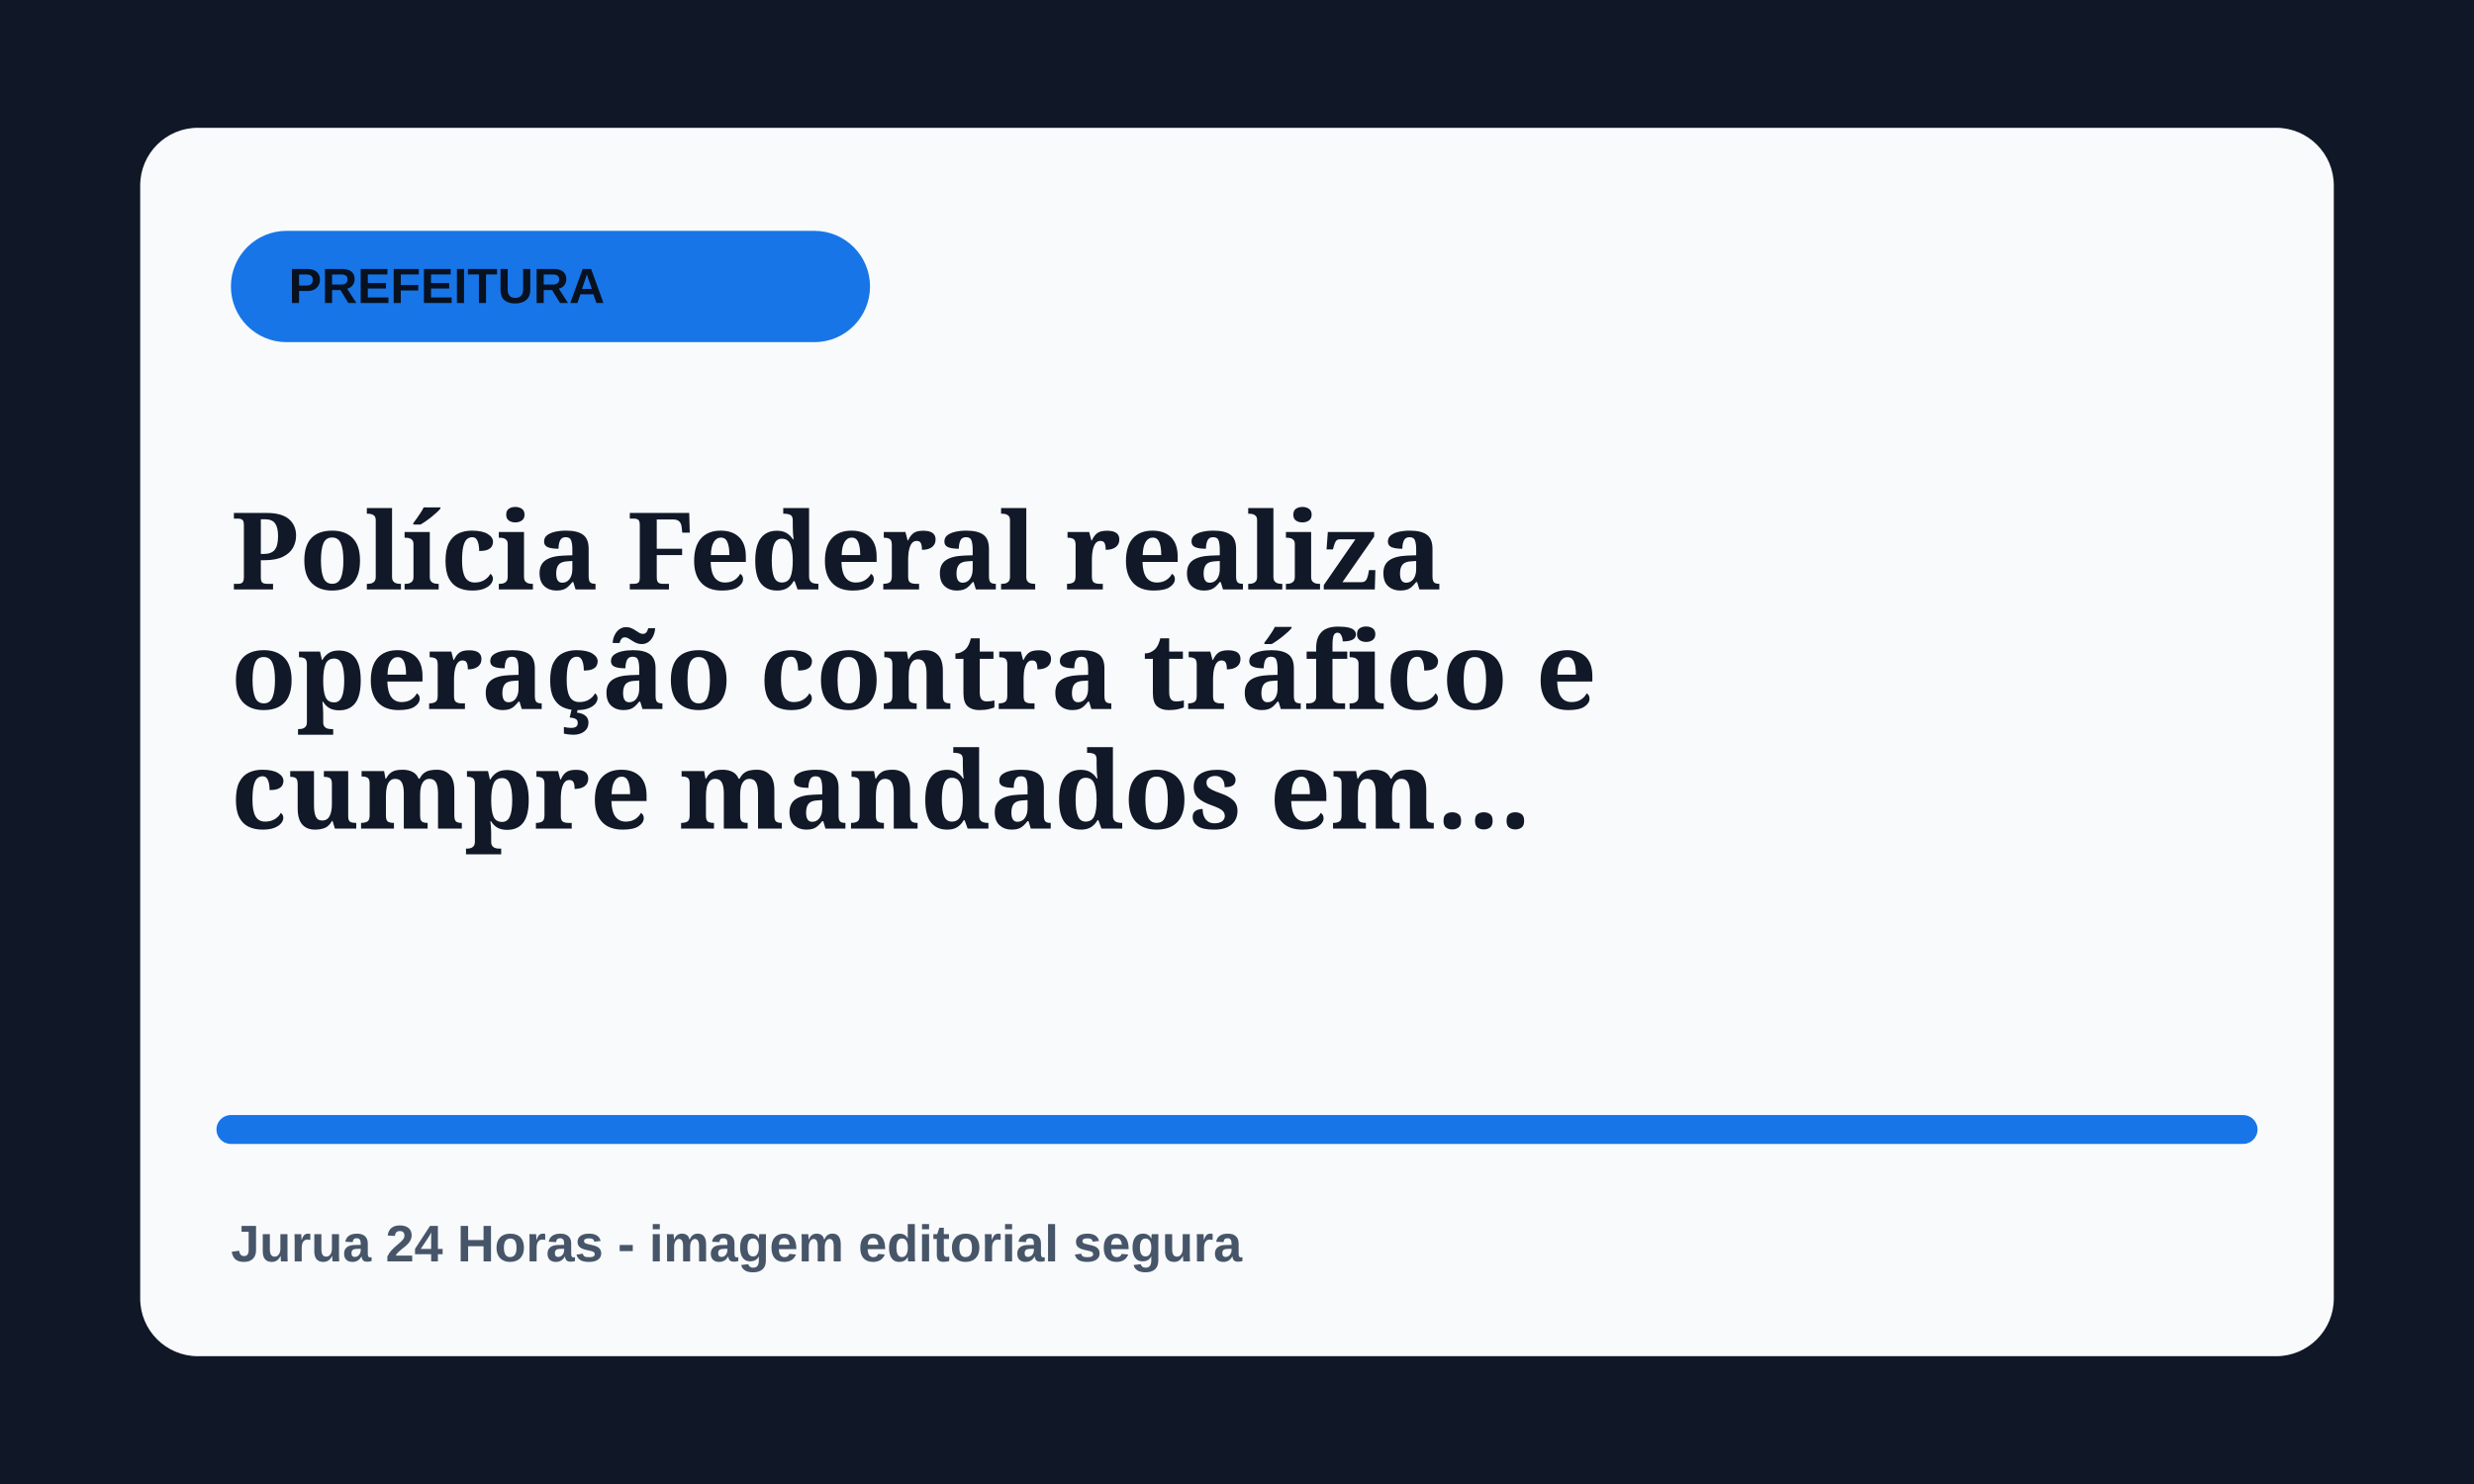
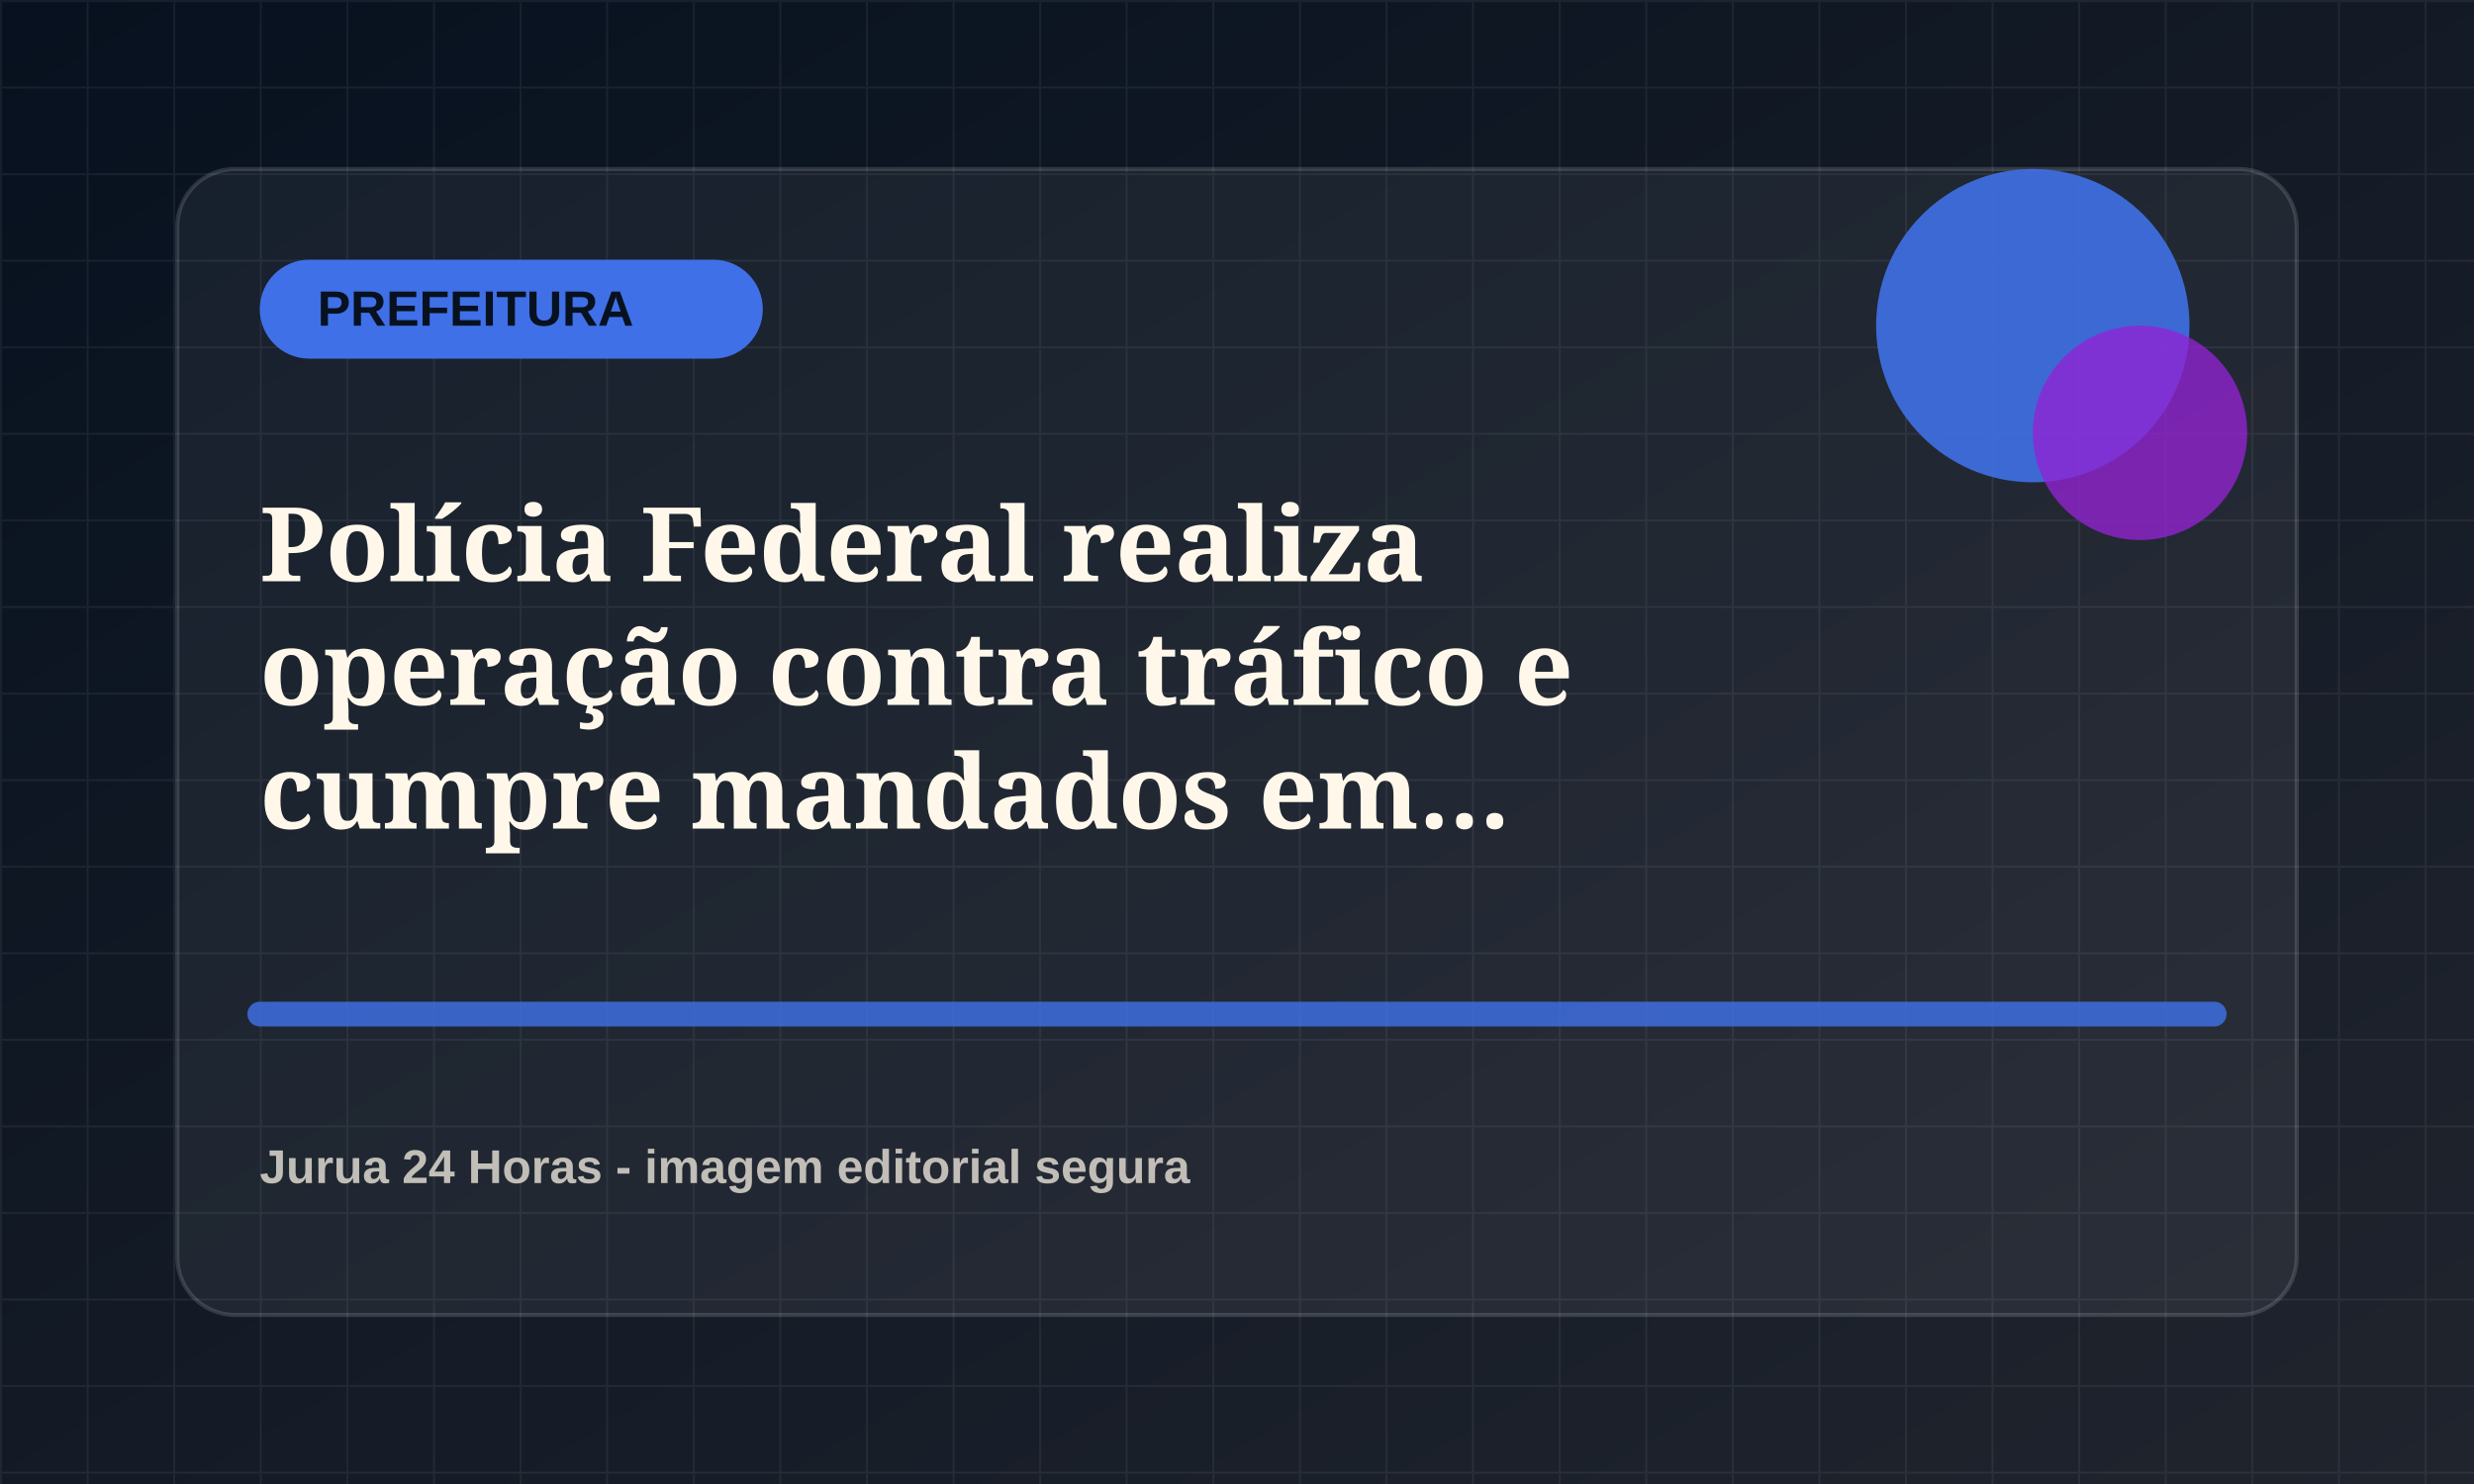
<svg xmlns="http://www.w3.org/2000/svg" viewBox="0 0 1200 720">
-   <rect width="1200" height="720" fill="#101827" />
-   <rect x="68" y="62" width="1064" height="596" rx="28" fill="#f8fafc" />
-   <rect x="112" y="112" width="310" height="54" rx="27" fill="hsl(213 82% 50%)" />
-   <text x="140" y="147" fill="#08111f" font-family="Arial, sans-serif" font-size="24" font-weight="800">PREFEITURA</text>
-   <text x="112" y="286" fill="#111827" font-family="Georgia, serif" font-size="52" font-weight="700">
-     <tspan x="112" dy="0">Polícia Federal realiza</tspan>
-     <tspan x="112" dy="58">operação contra tráfico e</tspan>
-     <tspan x="112" dy="58">cumpre mandados em...</tspan>
+   <defs>
+     <linearGradient id="bg" x1="0" x2="1" y1="0" y2="1">
+       <stop offset="0" stop-color="#07111f" />
+       <stop offset="1" stop-color="#20242d" />
+     </linearGradient>
+     <pattern id="grid" width="42" height="42" patternUnits="userSpaceOnUse">
+       <path d="M42 0H0v42" fill="none" stroke="rgba(255,255,255,.055)" stroke-width="2" />
+     </pattern>
+   </defs>
+   <rect width="1200" height="720" fill="url(#bg)" />
+   <rect width="1200" height="720" fill="url(#grid)" />
+   <rect x="86" y="82" width="1028" height="556" rx="28" fill="rgba(255,255,255,.055)" stroke="rgba(255,255,255,.14)" stroke-width="2" />
+   <rect x="126" y="126" width="244" height="48" rx="24" fill="hsl(223 78% 58%)" />
+   <text x="154" y="158" fill="#07111f" font-family="Arial, sans-serif" font-size="24" font-weight="800">PREFEITURA</text>
+   <circle cx="986" cy="158" r="76" fill="hsl(223 78% 58%)" opacity=".9" />
+   <circle cx="1038" cy="210" r="52" fill="hsl(278 72% 48%)" opacity=".78" />
+   <path d="M126 492h948" stroke="hsl(223 78% 58%)" stroke-width="12" stroke-linecap="round" opacity=".82" />
+   <text x="126" y="282" fill="#fff8ea" font-family="Georgia, serif" font-size="50" font-weight="700">
+     <tspan x="126" dy="0">Polícia Federal realiza</tspan>
+     <tspan x="126" dy="60">operação contra tráfico e</tspan>
+     <tspan x="126" dy="60">cumpre mandados em...</tspan>
  </text>
-   <path d="M112 548h976" stroke="hsl(213 82% 50%)" stroke-width="14" stroke-linecap="round" />
-   <text x="112" y="612" fill="#475569" font-family="Arial, sans-serif" font-size="25" font-weight="700">Jurua 24 Horas - imagem editorial segura</text>
+   <text x="126" y="574" fill="rgba(255,248,234,.72)" font-family="Arial, sans-serif" font-size="23" font-weight="700">Jurua 24 Horas - imagem editorial segura</text>
</svg>
